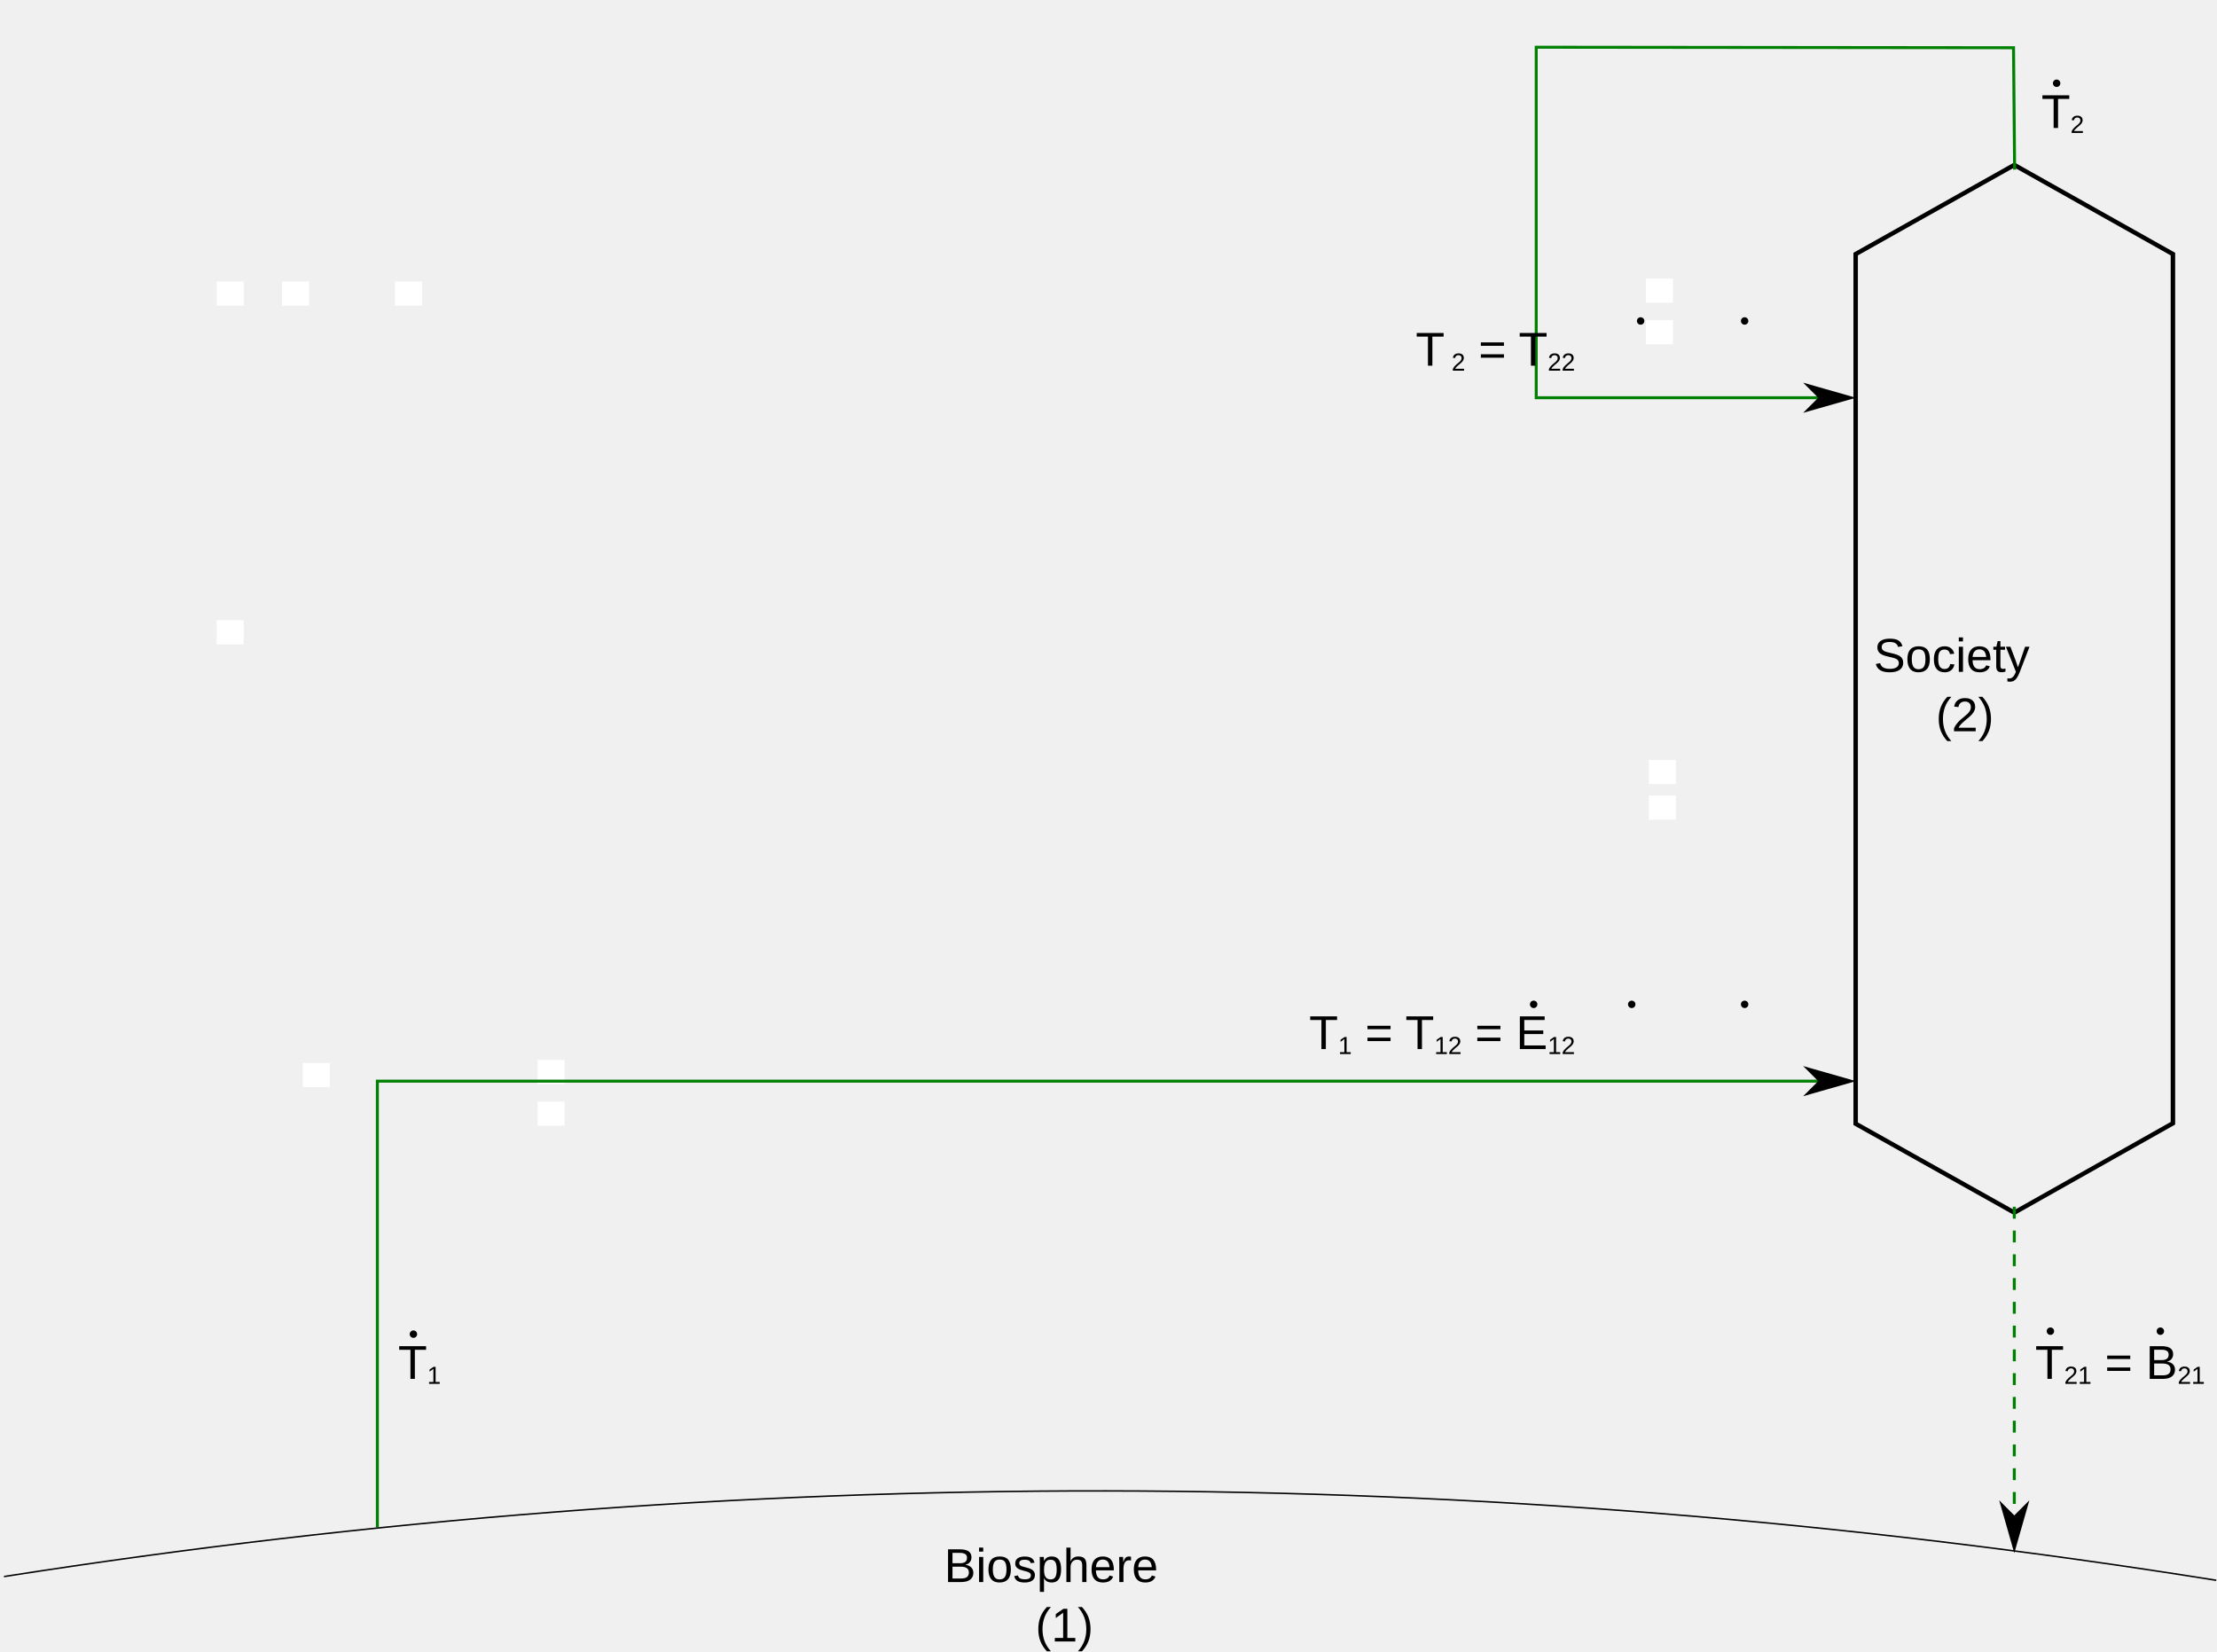
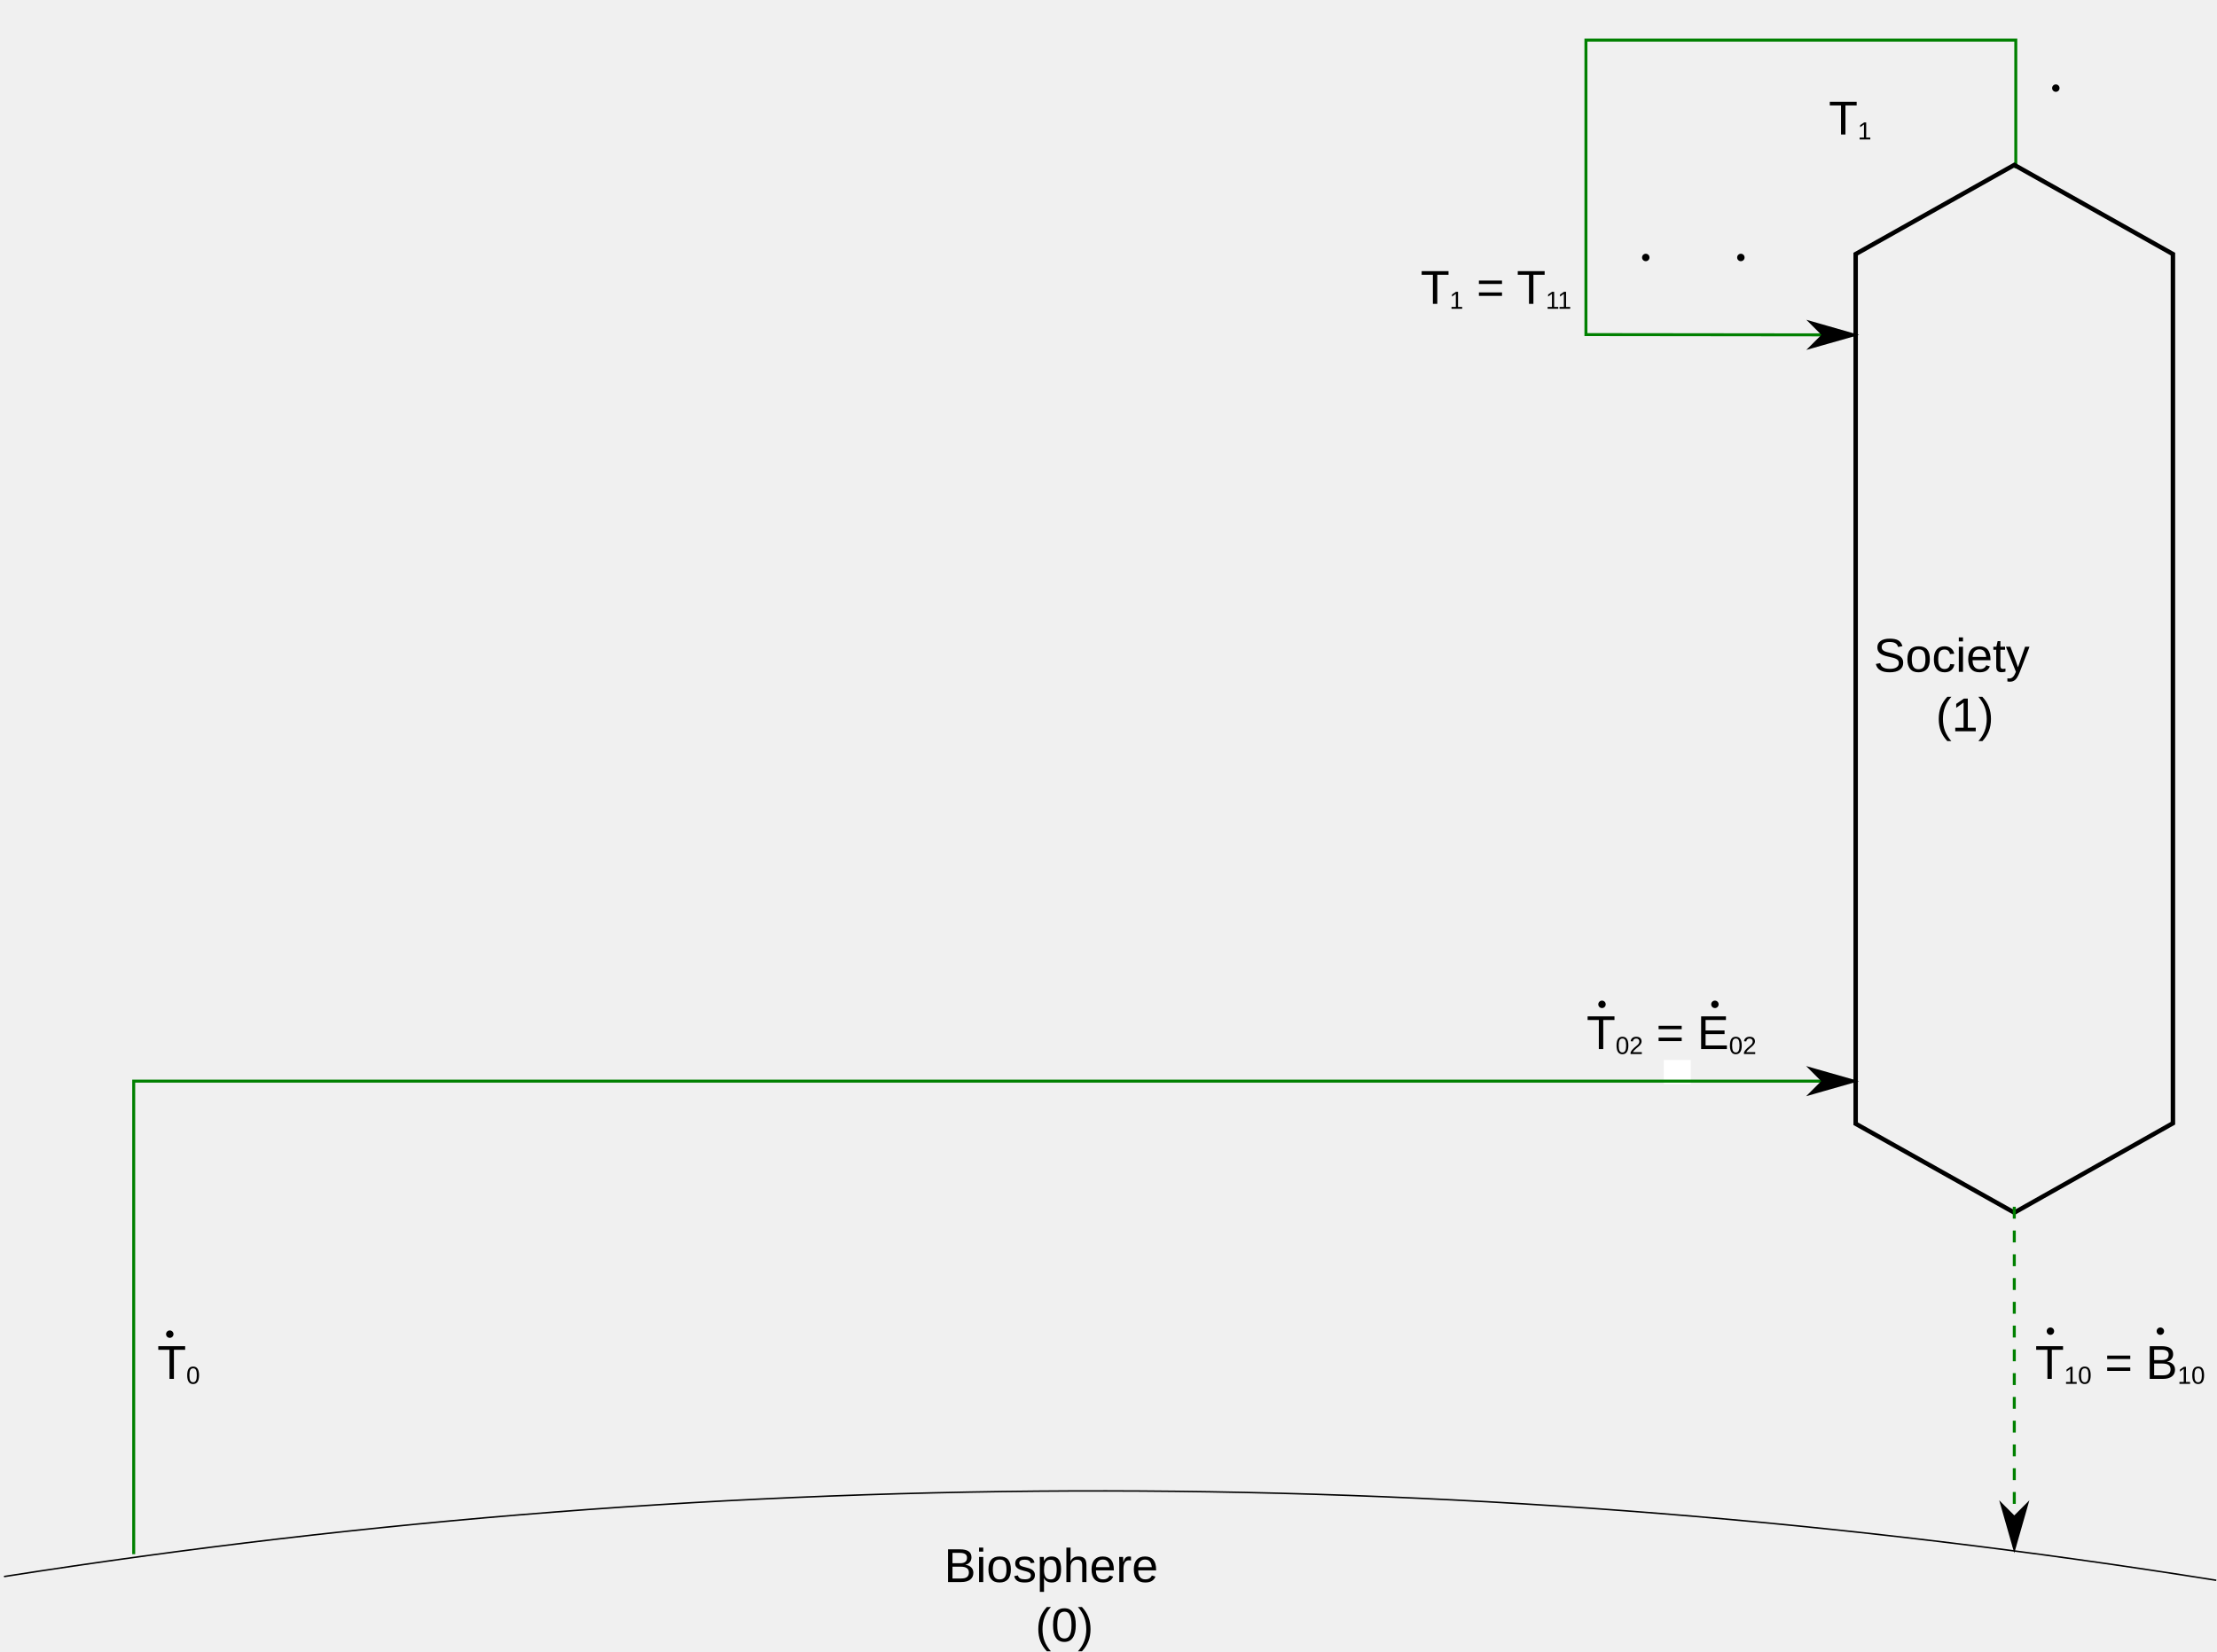
<svg xmlns="http://www.w3.org/2000/svg" version="1.1" width="1492.215" height="1111.64" id="svg2" xml:space="preserve">
  <defs id="defs6">
    <marker orient="auto" refY="0" refX="0" id="Arrow1Lstart" style="overflow:visible">
      <path id="path4143" d="M 0,0 5,-5 -12.5,0 5,5 0,0 z" style="fill-rule:evenodd;stroke:#000000;stroke-width:1pt;marker-start:none" transform="matrix(0.8,0,0,0.8,10,0)" />
    </marker>
    <marker orient="auto" refY="0" refX="0" id="Arrow1Lend" style="overflow:visible">
      <path id="path4132" d="M 0,0 5,-5 -12.5,0 5,5 0,0 z" style="fill-rule:evenodd;stroke:#000000;stroke-width:1pt;marker-start:none" transform="matrix(-0.8,0,0,-0.8,-10,0)" />
    </marker>
    <marker style="overflow:visible" id="InfiniteLineStart" refX="0" refY="0" orient="auto">
      <g id="g4065" transform="translate(-13,0)">
        <circle d="M 3.8,0 C 3.8,0.442 3.442,0.8 3,0.8 2.558,0.8 2.2,0.442 2.2,0 c 0,-0.442 0.358,-0.8 0.8,-0.8 0.442,0 0.8,0.358 0.8,0.8 z" id="circle4067" r="0.8" cy="0" cx="3" />
        <circle d="M 7.3,0 C 7.3,0.442 6.942,0.8 6.5,0.8 6.058,0.8 5.7,0.442 5.7,0 c 0,-0.442 0.358,-0.8 0.8,-0.8 0.442,0 0.8,0.358 0.8,0.8 z" id="circle4069" r="0.8" cy="0" cx="6.5" />
        <circle d="M 10.8,0 C 10.8,0.442 10.442,0.8 10,0.8 9.558,0.8 9.2,0.442 9.2,0 c 0,-0.442 0.358,-0.8 0.8,-0.8 0.442,0 0.8,0.358 0.8,0.8 z" id="circle4071" r="0.8" cy="0" cx="10" />
      </g>
    </marker>
    <marker orient="auto" refY="0" refX="0" id="InfiniteLineStart-3" style="overflow:visible">
      <g transform="translate(-13,0)" id="g4065-9">
        <circle cx="3" cy="0" r="0.8" id="circle4067-9" d="M 3.8,0 C 3.8,0.442 3.442,0.8 3,0.8 2.558,0.8 2.2,0.442 2.2,0 c 0,-0.442 0.358,-0.8 0.8,-0.8 0.442,0 0.8,0.358 0.8,0.8 z" />
        <circle cx="6.5" cy="0" r="0.8" id="circle4069-7" d="M 7.3,0 C 7.3,0.442 6.942,0.8 6.5,0.8 6.058,0.8 5.7,0.442 5.7,0 c 0,-0.442 0.358,-0.8 0.8,-0.8 0.442,0 0.8,0.358 0.8,0.8 z" />
        <circle cx="10" cy="0" r="0.8" id="circle4071-0" d="M 10.8,0 C 10.8,0.442 10.442,0.8 10,0.8 9.558,0.8 9.2,0.442 9.2,0 c 0,-0.442 0.358,-0.8 0.8,-0.8 0.442,0 0.8,0.358 0.8,0.8 z" />
      </g>
    </marker>
    <marker style="overflow:visible" id="Arrow1Lend-0" refX="0" refY="0" orient="auto">
      <path transform="matrix(-0.8,0,0,-0.8,-10,0)" style="fill-rule:evenodd;stroke:#000000;stroke-width:1pt;marker-start:none" d="M 0,0 5,-5 -12.5,0 5,5 0,0 z" id="path4132-2" />
    </marker>
    <marker style="overflow:visible" id="Arrow1Lstart-7" refX="0" refY="0" orient="auto">
      <path transform="matrix(0.8,0,0,0.8,10,0)" style="fill-rule:evenodd;stroke:#000000;stroke-width:1pt;marker-start:none" d="M 0,0 5,-5 -12.5,0 5,5 0,0 z" id="path4143-9" />
    </marker>
    <marker style="overflow:visible" id="EmptyDiamondL" refX="0" refY="0" orient="auto">
      <path transform="scale(0.8,0.8)" style="fill:#ffffff;fill-rule:evenodd;stroke:#000000;stroke-width:1pt;marker-start:none" d="M 0,-7.071 -7.071,0 0,7.071 7.071,0 0,-7.071 z" id="path4169" />
    </marker>
    <marker orient="auto" refY="0" refX="0" id="InfiniteLineStart-0" style="overflow:visible">
      <g transform="translate(-13,0)" id="g4065-5">
        <circle cx="3" cy="0" r="0.8" id="circle4067-6" d="M 3.8,0 C 3.8,0.442 3.442,0.8 3,0.8 2.558,0.8 2.2,0.442 2.2,0 c 0,-0.442 0.358,-0.8 0.8,-0.8 0.442,0 0.8,0.358 0.8,0.8 z" />
        <circle cx="6.5" cy="0" r="0.8" id="circle4069-78" d="M 7.3,0 C 7.3,0.442 6.942,0.8 6.5,0.8 6.058,0.8 5.7,0.442 5.7,0 c 0,-0.442 0.358,-0.8 0.8,-0.8 0.442,0 0.8,0.358 0.8,0.8 z" />
        <circle cx="10" cy="0" r="0.8" id="circle4071-06" d="M 10.8,0 C 10.8,0.442 10.442,0.8 10,0.8 9.558,0.8 9.2,0.442 9.2,0 c 0,-0.442 0.358,-0.8 0.8,-0.8 0.442,0 0.8,0.358 0.8,0.8 z" />
      </g>
    </marker>
    <marker style="overflow:visible" id="Arrow1Lend-7" refX="0" refY="0" orient="auto">
      <path transform="matrix(-0.8,0,0,-0.8,-10,0)" style="fill-rule:evenodd;stroke:#000000;stroke-width:1pt;marker-start:none" d="M 0,0 5,-5 -12.5,0 5,5 0,0 z" id="path4132-0" />
    </marker>
    <marker style="overflow:visible" id="Arrow1Lstart-0" refX="0" refY="0" orient="auto">
      <path transform="matrix(0.8,0,0,0.8,10,0)" style="fill-rule:evenodd;stroke:#000000;stroke-width:1pt;marker-start:none" d="M 0,0 5,-5 -12.5,0 5,5 0,0 z" id="path4143-5" />
    </marker>
  </defs>
  <g transform="matrix(1.25,0,0,-1.25,862.4153,701.1359)" id="g10">
    <g id="g12">
-       <rect style="fill:#ffffff;fill-opacity:1;stroke:none" id="rect5371" width="14.543" height="13.012" x="-400.47" y="9.886" transform="scale(1,-1)" />
-       <rect transform="scale(1,-1)" y="32.286" x="-400.47" height="13.012" width="14.543" id="rect5377" style="fill:#ffffff;fill-opacity:1;stroke:none" />
-       <rect transform="scale(1,-1)" y="11.486" x="-526.87" height="13.012" width="14.543" id="rect5369" style="fill:#ffffff;fill-opacity:1;stroke:none" />
-       <rect style="fill:#ffffff;fill-opacity:1;stroke:none" id="rect5363" width="14.543" height="13.012" x="-538.07" y="-409.314" transform="scale(1,-1)" />
-       <rect transform="scale(1,-1)" y="-409.314" x="-573.27" height="13.012" width="14.543" id="rect5365" style="fill:#ffffff;fill-opacity:1;stroke:none" />
-       <rect style="fill:#ffffff;fill-opacity:1;stroke:none" id="rect5367" width="14.543" height="13.012" x="-573.27" y="-226.914" transform="scale(1,-1)" />
-       <rect style="fill:#ffffff;fill-opacity:1;stroke:none" id="rect4279" width="14.543" height="13.012" x="197.93" y="-132.514" transform="scale(1,-1)" />
-       <rect transform="scale(1,-1)" y="-151.714" x="197.93" height="13.012" width="14.543" id="rect4277" style="fill:#ffffff;fill-opacity:1;stroke:none" />
+       <path id="path4319" d="m 395.495,470.299 0,69.01 -231.462,0 0,-158.577 144,-0.168" style="fill:none;stroke:#008000;stroke-width:1.6;stroke-linecap:butt;stroke-linejoin:miter;stroke-opacity:1;marker-start:none;marker-end:url(#Arrow1Lend)" />
+       <rect style="fill:#ffffff;fill-opacity:1;stroke:none" id="rect5375" width="14.543" height="13.012" x="205.93" y="9.886" transform="scale(1,-1)" />
      <text transform="scale(1,-1)" id="text4115" y="291.016" x="-91.893" style="font-size:25.6px;font-style:normal;font-variant:normal;font-weight:normal;font-stretch:normal;text-align:center;line-height:125%;letter-spacing:0px;word-spacing:0px;text-anchor:middle;fill:#000000;fill-opacity:1;stroke:none;font-family:Arial;-inkscape-font-specification:Arial" xml:space="preserve">
        <tspan y="291.016" x="-91.893" id="tspan4117">Biosphere</tspan>
-         <tspan y="323.016" x="-91.893" id="tspan4119">(1)</tspan>
+         <tspan y="323.016" x="-91.893" id="tspan4119">(0)</tspan>
      </text>
-       <path id="path3349" d="m 306.325,-21.278 -793.062,0 0,-240.344" style="fill:none;stroke:#008000;stroke-width:1.6;stroke-linecap:butt;stroke-linejoin:miter;stroke-opacity:1;marker-start:url(#Arrow1Lstart);marker-end:none" />
-       <text transform="scale(1,-1)" id="text4782" y="181.615" x="-475.549" style="font-size:25.6px;font-style:normal;font-variant:normal;font-weight:normal;font-stretch:normal;text-align:start;line-height:125%;letter-spacing:0px;word-spacing:0px;text-anchor:start;fill:#000000;fill-opacity:1;stroke:none;font-family:Arial;-inkscape-font-specification:Arial" xml:space="preserve">
-         <tspan id="tspan3042" x="-475.549" y="181.615">T<tspan style="font-size:52%;baseline-shift:sub" id="tspan3056">1</tspan>
+       <text transform="scale(1,-1)" id="text4782" y="4.015" x="164.354" style="font-size:25.6px;font-style:normal;font-variant:normal;font-weight:normal;font-stretch:normal;text-align:start;line-height:125%;letter-spacing:0px;word-spacing:0px;text-anchor:start;fill:#000000;fill-opacity:1;stroke:none;font-family:Arial;-inkscape-font-specification:Arial" xml:space="preserve">
+         <tspan id="tspan3042" x="164.354" y="4.015">T<tspan style="font-size:52%;baseline-shift:sub" id="tspan3169">02</tspan> = E<tspan style="font-size:52%;text-align:start;text-anchor:start;baseline-shift:sub" id="tspan3044">02</tspan>
        </tspan>
      </text>
-       <path transform="matrix(0.07404241,0,0,-0.1031305,-453.8258,-131.7017)" d="m -155.143,250.419 c 0,10.71 -12.093,19.393 -27.012,19.393 -14.918,0 -27.012,-8.682 -27.012,-19.393 0,-10.71 12.093,-19.393 27.012,-19.393 14.918,0 27.012,8.682 27.012,19.393 z" id="path4796" style="fill:#000000;fill-opacity:1;stroke:none" />
-       <text xml:space="preserve" style="font-size:25.6px;font-style:normal;font-variant:normal;font-weight:normal;font-stretch:normal;text-align:end;line-height:125%;letter-spacing:0px;word-spacing:0px;text-anchor:end;fill:#000000;fill-opacity:1;stroke:none;font-family:Arial;-inkscape-font-specification:Arial" x="272.038" y="4.015" id="text4806" transform="scale(1,-1)">
-         <tspan id="tspan4808" x="272.038" y="4.015"> T<tspan style="font-size:52%;baseline-shift:sub" id="tspan3062">1</tspan> = T<tspan style="font-size:52%;baseline-shift:sub" id="tspan3061">12</tspan> = E<tspan style="font-size:52%;baseline-shift:sub" id="tspan4810">12</tspan>
-         </tspan>
-       </text>
-       <path style="fill:#000000;fill-opacity:1;stroke:none" id="path4812" d="m -155.143,250.419 c 0,10.71 -12.093,19.393 -27.012,19.393 -14.918,0 -27.012,-8.682 -27.012,-19.393 0,-10.71 12.093,-19.393 27.012,-19.393 14.918,0 27.012,8.682 27.012,19.393 z" transform="matrix(0.07404241,0,0,-0.1031305,262.9742,45.89831)" />
+       <path transform="matrix(0.07404241,0,0,-0.1031305,186.1742,45.89831)" d="m -155.143,250.419 a 27.012,19.393 0 1 1 -54.023,0 27.012,19.393 0 1 1 54.023,0 z" id="path4796" style="fill:#000000;fill-opacity:1;stroke:none" />
      <text xml:space="preserve" style="font-size:25.6px;font-style:normal;font-variant:normal;font-weight:normal;font-stretch:normal;text-align:center;line-height:125%;letter-spacing:0px;word-spacing:0px;text-anchor:middle;fill:#000000;fill-opacity:1;stroke:none;font-family:Arial;-inkscape-font-specification:Arial" x="392.962" y="-199.124" id="text3119" transform="scale(1,-1)">
        <tspan id="tspan3123" x="392.962" y="-199.124">Society</tspan>
-         <tspan id="tspan3125" x="392.962" y="-167.124">(2)</tspan>
+         <tspan id="tspan3125" x="392.962" y="-167.124">(1)</tspan>
      </text>
      <path d="m 309.271,-44.212 0,468.3 85.42,48 85.417,-48 0,-468.047 -85.417,-48.125 z" id="path4124" style="fill:none;stroke:#000000;stroke-width:2.4;stroke-linecap:butt;stroke-linejoin:miter;stroke-miterlimit:4;stroke-opacity:1;stroke-dasharray:none" />
      <path d="m 394.689,-88.931 0,-183.394" id="path4841" style="fill:none;stroke:#008000;stroke-width:1.6;stroke-linecap:butt;stroke-linejoin:miter;stroke-miterlimit:4;stroke-opacity:1;stroke-dasharray:6.4, 6.4;stroke-dashoffset:0;marker-end:url(#Arrow1Lend)" />
      <text transform="scale(1,-1)" id="text4843" y="181.615" x="405.899" style="font-size:25.6px;font-style:normal;font-variant:normal;font-weight:normal;font-stretch:normal;text-align:start;line-height:125%;letter-spacing:0px;word-spacing:0px;text-anchor:start;fill:#000000;fill-opacity:1;stroke:none;font-family:Arial;-inkscape-font-specification:Arial" xml:space="preserve">
-         <tspan y="181.615" x="405.899" id="tspan4845">T<tspan style="font-size:52%;baseline-shift:sub" id="tspan3060">21</tspan> = B<tspan id="tspan4847" style="font-size:52%;text-align:start;text-anchor:start;baseline-shift:sub">21</tspan>
+         <tspan y="181.615" x="405.899" id="tspan4845">T<tspan style="font-size:52%;baseline-shift:sub" id="tspan3181">10</tspan> = B<tspan id="tspan4847" style="font-size:52%;text-align:start;text-anchor:start;baseline-shift:sub">10</tspan>
        </tspan>
      </text>
      <path transform="matrix(0.07404241,0,0,-0.1031305,427.6304,-130.1017)" d="m -155.143,250.419 c 0,10.71 -12.093,19.393 -27.012,19.393 -14.918,0 -27.012,-8.682 -27.012,-19.393 0,-10.71 12.093,-19.393 27.012,-19.393 14.918,0 27.012,8.682 27.012,19.393 z" id="path4849" style="fill:#000000;fill-opacity:1;stroke:none" />
      <text xml:space="preserve" style="font-size:40px;font-style:normal;font-weight:normal;line-height:125%;letter-spacing:0px;word-spacing:0px;fill:#000000;fill-opacity:1;stroke:none;font-family:Sans" x="1491.808" y="664.912" id="text3105" transform="matrix(0.8,0,0,-0.8,-637.6017,333.1218)">
        <tspan id="tspan3107" x="1491.808" y="664.912" />
      </text>
      <g id="g10-3" transform="translate(1225.022,-64.78471)">
        <g id="g12-9">
          <text transform="matrix(0.8,0,0,-0.8,-637.6017,333.1218)" id="text3105-3" y="664.912" x="1491.808" style="font-size:40px;font-style:normal;font-weight:normal;line-height:125%;letter-spacing:0px;word-spacing:0px;fill:#000000;fill-opacity:1;stroke:none;font-family:Sans" xml:space="preserve">
            <tspan y="664.912" x="1491.808" id="tspan3107-8" />
          </text>
        </g>
      </g>
-       <rect transform="scale(1,-1)" y="-409.314" x="-477.27" height="13.012" width="14.543" id="rect4519" style="fill:#ffffff;fill-opacity:1;stroke:none" />
-       <rect transform="scale(1,-1)" y="-410.914" x="196.33" height="13.012" width="14.543" id="rect5385" style="fill:#ffffff;fill-opacity:1;stroke:none" />
-       <rect style="fill:#ffffff;fill-opacity:1;stroke:none" id="rect5387" width="14.543" height="13.012" x="196.33" y="-388.514" transform="scale(1,-1)" />
-       <path style="fill:none;stroke:#000000;stroke-width:0.8px;stroke-linecap:butt;stroke-linejoin:miter;stroke-opacity:1" d="m -687.781,-288.069 c 394.415,61.799 791.458,61.868 1191.221,-2.005" id="path3256" />
-       <path style="fill:#000000;fill-opacity:1;stroke:none" id="path3062" d="m -155.143,250.419 c 0,10.71 -12.093,19.393 -27.012,19.393 -14.918,0 -27.012,-8.682 -27.012,-19.393 0,-10.71 12.093,-19.393 27.012,-19.393 14.918,0 27.012,8.682 27.012,19.393 z" transform="matrix(0.07404241,0,0,-0.1031305,486.8304,-130.1017)" />
-       <path transform="matrix(0.07404241,0,0,-0.1031305,202.1742,45.89831)" d="m -155.143,250.419 c 0,10.71 -12.093,19.393 -27.012,19.393 -14.918,0 -27.012,-8.682 -27.012,-19.393 0,-10.71 12.093,-19.393 27.012,-19.393 14.918,0 27.012,8.682 27.012,19.393 z" id="path3063" style="fill:#000000;fill-opacity:1;stroke:none" />
-       <path transform="matrix(0.07404241,0,0,-0.1031305,149.3742,45.89831)" d="m -155.143,250.419 a 27.012,19.393 0 1 1 -54.023,0 27.012,19.393 0 1 1 54.023,0 z" id="path3064" style="fill:#000000;fill-opacity:1;stroke:none" />
-       <path style="fill:none;stroke:#008000;stroke-width:1.6;stroke-linecap:butt;stroke-linejoin:miter;stroke-opacity:1;marker-start:url(#Arrow1Lstart);marker-end:none" d="m 306.325,346.722 -169.062,0 0,188.756 257.013,-0.278 0.587,-65.622" id="path3066" />
-       <text transform="scale(1,-1)" id="text3068" y="-363.985" x="272.038" style="font-size:25.6px;font-style:normal;font-variant:normal;font-weight:normal;font-stretch:normal;text-align:end;line-height:125%;letter-spacing:0px;word-spacing:0px;text-anchor:end;fill:#000000;fill-opacity:1;stroke:none;font-family:Arial;-inkscape-font-specification:Arial" xml:space="preserve">
-         <tspan y="-363.985" x="272.038" id="tspan3070">T<tspan id="tspan3074" style="font-size:52%;baseline-shift:sub"> 2</tspan> = T<tspan id="tspan3076" style="font-size:52%;baseline-shift:sub">22</tspan>
+       <path style="fill:none;stroke:#008000;stroke-width:1.6;stroke-linecap:butt;stroke-linejoin:miter;stroke-opacity:1;marker-start:url(#Arrow1Lstart);marker-end:none" d="m 307.925,-21.278 -925.862,0 0,-254.744" id="path4521" />
+       <text transform="scale(1,-1)" id="text4531" y="181.615" x="-605.282" style="font-size:25.6px;font-style:normal;font-variant:normal;font-weight:normal;font-stretch:normal;text-align:start;line-height:125%;letter-spacing:0px;word-spacing:0px;text-anchor:start;fill:#000000;fill-opacity:1;stroke:none;font-family:Arial;-inkscape-font-specification:Arial" xml:space="preserve">
+         <tspan y="181.615" x="-605.282" id="tspan4533">T<tspan id="tspan4535" style="font-size:52%;text-align:start;text-anchor:start;baseline-shift:sub">0</tspan>
        </tspan>
      </text>
-       <path transform="matrix(0.07404241,0,0,-0.1031305,262.9742,413.8983)" d="m -155.143,250.419 a 27.012,19.393 0 1 1 -54.023,0 27.012,19.393 0 1 1 54.023,0 z" id="path3078" style="fill:#000000;fill-opacity:1;stroke:none" />
-       <path style="fill:#000000;fill-opacity:1;stroke:none" id="path3080" d="m -155.143,250.419 a 27.012,19.393 0 1 1 -54.023,0 27.012,19.393 0 1 1 54.023,0 z" transform="matrix(0.07404241,0,0,-0.1031305,206.9742,413.8983)" />
-       <text xml:space="preserve" style="font-size:25.6px;font-style:normal;font-variant:normal;font-weight:normal;font-stretch:normal;text-align:start;line-height:125%;letter-spacing:0px;word-spacing:0px;text-anchor:start;fill:#000000;fill-opacity:1;stroke:none;font-family:Arial;-inkscape-font-specification:Arial" x="409.251" y="-491.985" id="text3084" transform="scale(1,-1)">
-         <tspan y="-491.985" x="409.251" id="tspan3086">T<tspan id="tspan3088" style="font-size:52%;baseline-shift:sub">2</tspan>
+       <path transform="matrix(0.07404241,0,0,-0.1031305,-585.0258,-131.7017)" d="m -155.143,250.419 c 0,10.71 -12.093,19.393 -27.012,19.393 -14.918,0 -27.012,-8.682 -27.012,-19.393 0,-10.71 12.093,-19.393 27.012,-19.393 14.918,0 27.012,8.682 27.012,19.393 z" id="path4537" style="fill:#000000;fill-opacity:1;stroke:none" />
+       <text xml:space="preserve" style="font-size:25.6px;font-style:normal;font-variant:normal;font-weight:normal;font-stretch:normal;text-align:end;line-height:125%;letter-spacing:0px;word-spacing:0px;text-anchor:end;fill:#000000;fill-opacity:1;stroke:none;font-family:Arial;-inkscape-font-specification:Arial" x="431.607" y="-488.487" id="text4663" transform="scale(1,-1)">
+         <tspan id="tspan4665" x="431.607" y="-488.487">T<tspan style="font-size:52%;baseline-shift:sub" id="tspan4667">1</tspan>
        </tspan>
      </text>
-       <path style="fill:#000000;fill-opacity:1;stroke:none" id="path3090" d="m -155.143,250.419 a 27.012,19.393 0 1 1 -54.023,0 27.012,19.393 0 1 1 54.023,0 z" transform="matrix(0.07404241,0,0,-0.1031305,430.9742,541.8983)" />
+       <path style="fill:#000000;fill-opacity:1;stroke:none" id="path4669" d="m -155.143,250.419 c 0,10.71 -12.093,19.393 -27.012,19.393 -14.918,0 -27.012,-8.682 -27.012,-19.393 0,-10.71 12.093,-19.393 27.012,-19.393 14.918,0 27.012,8.682 27.012,19.393 z" transform="matrix(0.07404241,0,0,-0.1031305,430.5436,539.2853)" />
+       <path style="fill:none;stroke:#000000;stroke-width:0.8px;stroke-linecap:butt;stroke-linejoin:miter;stroke-opacity:1" d="m -687.781,-288.069 c 394.415,61.799 791.458,61.868 1191.221,-2.005" id="path3256" />
+       <text transform="scale(1,-1)" id="text3156" y="-397.287" x="270.007" style="font-size:25.6px;font-style:normal;font-variant:normal;font-weight:normal;font-stretch:normal;text-align:end;line-height:125%;letter-spacing:0px;word-spacing:0px;text-anchor:end;fill:#000000;fill-opacity:1;stroke:none;font-family:Arial;-inkscape-font-specification:Arial" xml:space="preserve">
+         <tspan y="-397.287" x="270.007" id="tspan3158">T<tspan style="font-size:52%;baseline-shift:sub" id="tspan3457">1</tspan> = T<tspan id="tspan3160" style="font-size:52%;baseline-shift:sub">11</tspan>
+         </tspan>
+       </text>
+       <path transform="matrix(0.07404241,0,0,-0.1031305,260.9436,448.0853)" d="m -155.143,250.419 a 27.012,19.393 0 1 1 -54.023,0 27.012,19.393 0 1 1 54.023,0 z" id="path3162" style="fill:#000000;fill-opacity:1;stroke:none" />
+       <path style="fill:#000000;fill-opacity:1;stroke:none" id="path3171" d="m -155.143,250.419 a 27.012,19.393 0 1 1 -54.023,0 27.012,19.393 0 1 1 54.023,0 z" transform="matrix(0.07404241,0,0,-0.1031305,246.9742,45.89831)" />
+       <path style="fill:#000000;fill-opacity:1;stroke:none" id="path3183" d="m -155.143,250.419 c 0,10.71 -12.093,19.393 -27.012,19.393 -14.918,0 -27.012,-8.682 -27.012,-19.393 0,-10.71 12.093,-19.393 27.012,-19.393 14.918,0 27.012,8.682 27.012,19.393 z" transform="matrix(0.07404241,0,0,-0.1031305,486.8304,-130.1017)" />
+       <path style="fill:#000000;fill-opacity:1;stroke:none" id="path3459" d="m -155.143,250.419 a 27.012,19.393 0 1 1 -54.023,0 27.012,19.393 0 1 1 54.023,0 z" transform="matrix(0.07404241,0,0,-0.1031305,209.7436,448.0853)" />
    </g>
  </g>
</svg>
